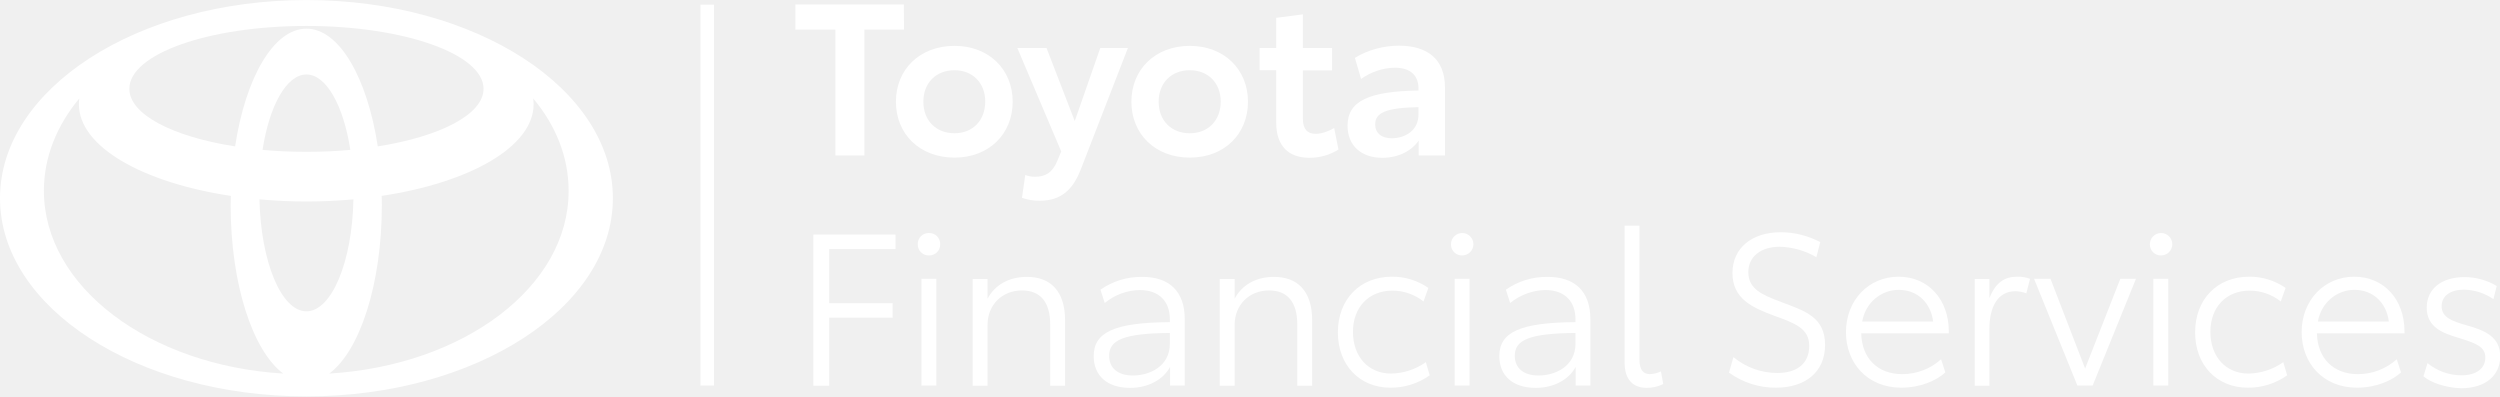
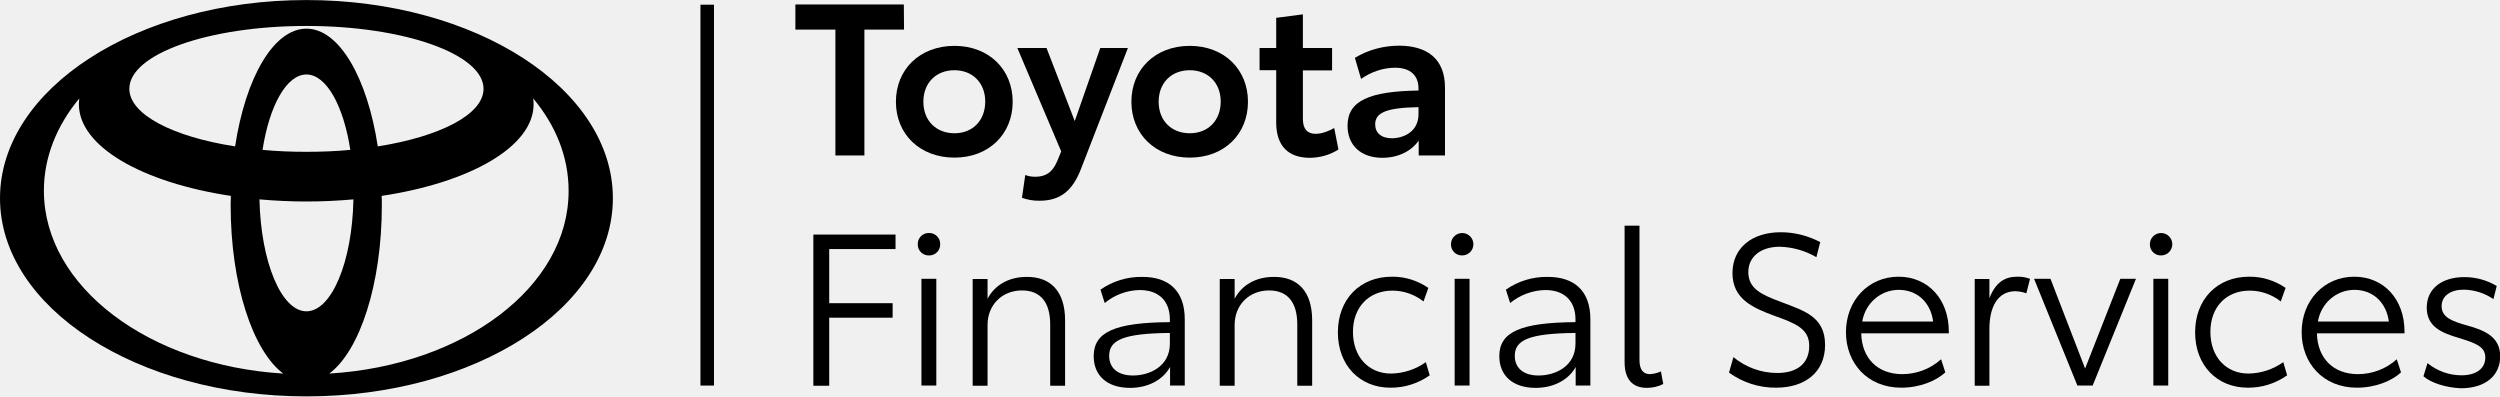
<svg xmlns="http://www.w3.org/2000/svg" version="1.1" id="Ebene_1" x="0px" y="0px" viewBox="0 0 1293.1 205" style="enable-background:new 0 0 1293.1 205;" xml:space="preserve">
  <style type="text/css">
- 	.st0{fill:white;}
+ 	.st0{fill:currentColor;}
</style>
  <g id="Gruppe_1169" transform="translate(-2907.436 14748)">
    <g id="Gruppe_1168" transform="translate(3477.739 -14791.177)">
      <path id="Pfad_509" class="st0" d="M-411.8,43.2c-87.5,0-158.5,45.9-158.5,102.5s71,102.5,158.5,102.5s158.5-45.9,158.5-102.5    S-324.2,43.2-411.8,43.2z M-411.8,204.2c-13,0-23.6-25.6-24.3-57.9c7.9,0.7,16,1.1,24.3,1.1s16.5-0.4,24.3-1.1    C-388.1,178.6-398.8,204.2-411.8,204.2L-411.8,204.2z M-434.5,120.7c3.5-22.8,12.4-39,22.7-39s19.2,16.2,22.7,39    c-7.3,0.7-14.9,1-22.7,1S-427.2,121.4-434.5,120.7L-434.5,120.7z M-411.8,58c-17,0-31.5,25.4-36.9,60.9    c-32.2-5-54.7-16.5-54.7-29.8c0-18,41-32.5,91.6-32.5s91.6,14.6,91.6,32.5c0,13.3-22.5,24.7-54.7,29.8    C-380.3,83.5-394.8,58-411.8,58L-411.8,58z M-547.6,141.8c0-17.4,6.7-33.7,18.3-47.7c-0.1,1-0.2,2-0.2,3    c0,21.9,32.8,40.5,78.6,47.4c0,1.6-0.1,3.2-0.1,4.8c0,40.8,11.4,75.3,27.2,87.1C-493.1,232.2-547.6,191.5-547.6,141.8z     M-400,236.4c15.8-11.7,27.2-46.3,27.2-87.1c0-1.6,0-3.2-0.1-4.8c45.8-6.9,78.6-25.5,78.6-47.4c0-1-0.1-2-0.2-3    c11.7,14,18.3,30.3,18.3,47.7C-276,191.5-330.5,232.2-400,236.4z" />
      <rect id="Rechteck_509" x="-208" y="45.6" class="st0" width="7" height="197" />
      <g id="Toyota">
        <g id="Gruppe_1166">
          <path id="Pfad_510" class="st0" d="M-102.7,58.5h-20.5v65.1h-15V58.5h-20.7v-13h56.1L-102.7,58.5z" />
          <path id="Pfad_511" class="st0" d="M-106.9,95.8c0-16.7,12.3-28.9,30.3-28.9c17.8,0,30.1,12.2,30.1,28.9s-12.3,28.9-30.1,28.9      C-94.6,124.7-106.9,112.5-106.9,95.8z M-60.7,95.7c0-9.6-6.5-16.2-15.9-16.2c-9.6,0-16.1,6.6-16.1,16.3      c0,9.8,6.6,16.3,16.1,16.3C-67.1,112.1-60.7,105.4-60.7,95.7L-60.7,95.7z" />
          <path id="Pfad_512" class="st0" d="M13.1,68l-24.3,62.6c-4.2,10.9-10.4,16.4-21.3,16.4c-3.1,0.1-6.3-0.5-9.2-1.5l1.7-11.8      c1.6,0.6,3.3,0.9,5.1,0.9c5.1,0,8.8-1.9,11.4-8l2.1-5.1L-44.1,68H-29l14.6,37.8L-1.2,68L13.1,68z" />
          <path id="Pfad_513" class="st0" d="M14.9,95.8c0-16.7,12.3-28.9,30.2-28.9c17.8,0,30.1,12.2,30.1,28.9S63,124.7,45.1,124.7      C27.2,124.7,14.9,112.5,14.9,95.8z M61.1,95.7c0-9.6-6.5-16.2-16-16.2c-9.6,0-16.1,6.6-16.1,16.3c0,9.8,6.6,16.3,16.1,16.3      C54.7,112.1,61.1,105.4,61.1,95.7L61.1,95.7z" />
          <path id="Pfad_514" class="st0" d="M89.8,106.5V79.5h-8.6V68h8.6V52.4l13.8-1.8V68h15.1v11.6h-15.1v25.1c0,5.3,2.4,7.7,6.6,7.7      c3.6,0,7.3-1.7,9.6-3l2.2,11.1c-4.5,2.9-9.7,4.3-15.1,4.3C96.2,124.7,89.8,118.8,89.8,106.5z" />
          <path id="Pfad_515" class="st0" d="M177.1,88.5v35.1h-13.6v-7.7c-3.5,5.1-10.2,8.9-18.8,8.9c-10.9,0-18-6.3-18-16.6      c0-13,11.4-17.8,36.7-18.2V89c0-6.6-3.9-10.8-12.3-10.8c-6.3,0.1-12.3,2.2-17.4,5.8l-3.2-10.9c6.9-4.2,14.9-6.3,23-6.3      C167.8,66.9,177.1,73.5,177.1,88.5z M163.4,102.3v-3.7c-16.8,0.3-22.4,2.9-22.4,8.9c0,4.4,3.1,7.2,8.7,7.2      C156.3,114.6,163.4,110.9,163.4,102.3z" />
        </g>
      </g>
      <g id="Financial_Services">
        <g id="Gruppe_1167">
          <path id="Pfad_516" class="st0" d="M-149.7,164.5h42.6v7.5h-34.3V200h32.8v7.5h-32.8v35.2h-8.2V164.5z" />
          <path id="Pfad_517" class="st0" d="M-95.6,169.5c-0.1-3.2,2.5-5.8,5.6-5.8c0.1,0,0.1,0,0.2,0c3.2-0.1,5.8,2.5,5.8,5.6      c0,0.1,0,0.1,0,0.2c0.1,3.2-2.5,5.8-5.6,5.8c-0.1,0-0.1,0-0.2,0c-3.2,0.1-5.8-2.5-5.8-5.6C-95.6,169.6-95.6,169.6-95.6,169.5z       M-93.7,187.4h7.7v55.2h-7.7V187.4z" />
          <path id="Pfad_518" class="st0" d="M-19.4,208.9v33.8h-7.7V211c0-11.6-5.1-17.6-14.6-17.6c-10.3,0-17.8,7.5-17.8,17.8v31.5h-7.7      v-55.2h7.7v10.2c3.6-6.9,10.8-11.3,20.2-11.3C-27,186.3-19.4,193.7-19.4,208.9z" />
          <path id="Pfad_519" class="st0" d="M42.5,208.3v34.3h-7.6V233c-3.4,6.2-10.8,10.8-20.7,10.8c-11.9,0-18.8-6.4-18.8-16.4      c0-12.4,10.7-17.4,39.4-17.6v-1.4c0-9.1-5.3-15.2-15.6-15.2c-6.6,0.1-13,2.5-18.1,6.7l-2.2-6.9c6.3-4.4,13.8-6.7,21.5-6.6      C34.2,186.3,42.5,193.6,42.5,208.3z M34.8,220.9v-5.5c-24.1,0.2-31.4,3.7-31.4,11.8c0,6.2,4.3,10.2,12.3,10.2      C24.2,237.4,34.8,232.8,34.8,220.9z" />
          <path id="Pfad_520" class="st0" d="M108.4,208.9v33.8h-7.7V211c0-11.6-5.1-17.6-14.6-17.6c-10.3,0-17.8,7.5-17.8,17.8v31.5h-7.7      v-55.2h7.7v10.2c3.6-6.9,10.8-11.3,20.2-11.3C100.8,186.3,108.4,193.7,108.4,208.9z" />
          <path id="Pfad_521" class="st0" d="M121.7,215.1c0-17.1,11.4-28.8,27.9-28.8c6.8-0.1,13.4,2,18.9,5.8l-2.5,7      c-4.6-3.6-10.2-5.6-16.1-5.6c-12.2,0-20.4,8.6-20.4,21.3c0,13,8.1,21.6,19.7,21.6c6.5-0.1,12.8-2.2,18-5.9l2,6.8      c-5.9,4.2-13.1,6.5-20.4,6.4C133.1,243.7,121.7,232.2,121.7,215.1z" />
          <path id="Pfad_522" class="st0" d="M180.2,169.5c0-3.2,2.6-5.8,5.8-5.8s5.8,2.6,5.8,5.8s-2.6,5.8-5.8,5.8      c-3.2,0.1-5.8-2.5-5.8-5.6C180.2,169.6,180.2,169.6,180.2,169.5z M182.1,187.4h7.7v55.2h-7.7V187.4z" />
          <path id="Pfad_523" class="st0" d="M252.3,208.3v34.3h-7.6V233c-3.4,6.2-10.8,10.8-20.7,10.8c-11.9,0-18.8-6.4-18.8-16.4      c0-12.4,10.7-17.4,39.4-17.6v-1.4c0-9.1-5.3-15.2-15.6-15.2c-6.6,0.1-13,2.5-18.2,6.7l-2.2-6.9c6.3-4.4,13.8-6.7,21.4-6.6      C244,186.3,252.3,193.6,252.3,208.3z M244.6,220.9v-5.5c-24.1,0.2-31.4,3.7-31.4,11.8c0,6.2,4.3,10.2,12.3,10.2      C234,237.4,244.6,232.8,244.6,220.9z" />
          <path id="Pfad_524" class="st0" d="M270,230.5v-70.6h7.7v69.5c0,5.2,2.1,7.3,5.4,7.3c2-0.1,3.9-0.6,5.7-1.4l1.2,6.5      c-2.7,1.4-5.7,2-8.7,2C274.4,243.7,270,239.7,270,230.5z" />
          <path id="Pfad_525" class="st0" d="M324,235.9l2.3-8c6.4,5.3,14.4,8.2,22.7,8.2c10.1,0,16.5-4.8,16.5-14c0-8.9-7-11.6-17.8-15.5      c-11.7-4.3-21.9-8.9-21.9-22.2c0-13,10.1-21.1,25-21.1c7.1,0,14.1,1.8,20.4,5.1l-2,7.8c-5.8-3.4-12.3-5.2-18.9-5.4      c-9.8,0-16.3,5.1-16.3,13.1c0,8.8,7.1,11.8,17.3,15.6c11.8,4.5,22.4,7.6,22.4,22.1c0,14.2-10.5,22.1-25.3,22.1      C339.6,243.8,331,241,324,235.9z" />
          <path id="Pfad_526" class="st0" d="M437.7,215.6h-45.3c0.3,13,8.6,21.1,21.2,21.1c7.4,0,14.6-2.7,20.1-7.7l2.2,6.8      c-4.7,4.3-13,7.9-22.8,7.9c-17.7,0-28.6-12.9-28.6-28.7c0-16.5,11.7-28.7,27.2-28.7c15.4,0,26,11.8,26,28.3L437.7,215.6z       M429.6,209.5c-1.2-9.5-7.9-16.4-17.8-16.4c-9.1,0-17.2,6.6-18.9,16.4L429.6,209.5z" />
          <path id="Pfad_527" class="st0" d="M479.7,187.4l-1.9,7.5c-1.8-0.7-3.7-1-5.6-1.1c-9.2,0-13.5,8.1-13.5,19.5v29.4h-7.6v-55.2      h7.6v9.9c3.2-8.2,8-11.1,14.3-11.1C475.3,186.2,477.6,186.6,479.7,187.4z" />
          <path id="Pfad_528" class="st0" d="M534.5,187.4l-22.4,55.2h-7.9l-22.4-55.2h8.5l17.9,46.4l18.2-46.4H534.5z" />
          <path id="Pfad_529" class="st0" d="M541.7,169.5c0-3.2,2.6-5.8,5.8-5.8c3.2,0,5.8,2.6,5.8,5.8s-2.6,5.8-5.8,5.8      c-3.2,0.1-5.8-2.5-5.8-5.6C541.7,169.6,541.7,169.6,541.7,169.5z M543.5,187.4h7.7v55.2h-7.7V187.4z" />
          <path id="Pfad_530" class="st0" d="M565.1,215.1c0-17.1,11.4-28.8,27.9-28.8c6.8-0.1,13.4,2,18.9,5.8l-2.5,7      c-4.6-3.6-10.2-5.6-16.1-5.6c-12.2,0-20.3,8.6-20.3,21.3c0,13,8.1,21.6,19.7,21.6c6.5-0.1,12.8-2.2,18-5.9l2,6.8      c-5.9,4.2-13.1,6.5-20.4,6.4C576.5,243.7,565.1,232.2,565.1,215.1z" />
          <path id="Pfad_531" class="st0" d="M673.4,215.6h-45.3c0.3,13,8.6,21.1,21.2,21.1c7.4,0,14.6-2.7,20.1-7.7l2.2,6.8      c-4.7,4.3-13,7.9-22.8,7.9c-17.7,0-28.6-12.9-28.6-28.7c0-16.5,11.7-28.7,27.2-28.7c15.4,0,26,11.8,26,28.3L673.4,215.6z       M665.3,209.5c-1.2-9.5-7.9-16.4-17.8-16.4c-9.1,0-17.2,6.6-18.9,16.4L665.3,209.5z" />
          <path id="Pfad_532" class="st0" d="M683.2,237.8l2.1-6.8c5,4.1,11.2,6.3,17.6,6.3c7.6,0,12.3-3.5,12.3-9.2s-5-7.4-13.6-10.1      c-8.4-2.5-16.7-5.5-16.7-15.7c0-9.9,7.9-15.8,19.5-15.8c5.9,0,11.7,1.6,16.7,4.6l-1.7,6.8c-4.5-3.1-9.8-4.8-15.3-4.9      c-6.9,0-11.5,3.2-11.5,8.6c0,5.8,5.7,7.8,12.8,9.8c9.4,2.6,17.5,5.9,17.5,16.1c0,9.8-7.5,16.5-20.3,16.5      C694.8,243.7,687.1,241.2,683.2,237.8z" />
        </g>
      </g>
    </g>
  </g>
</svg>
